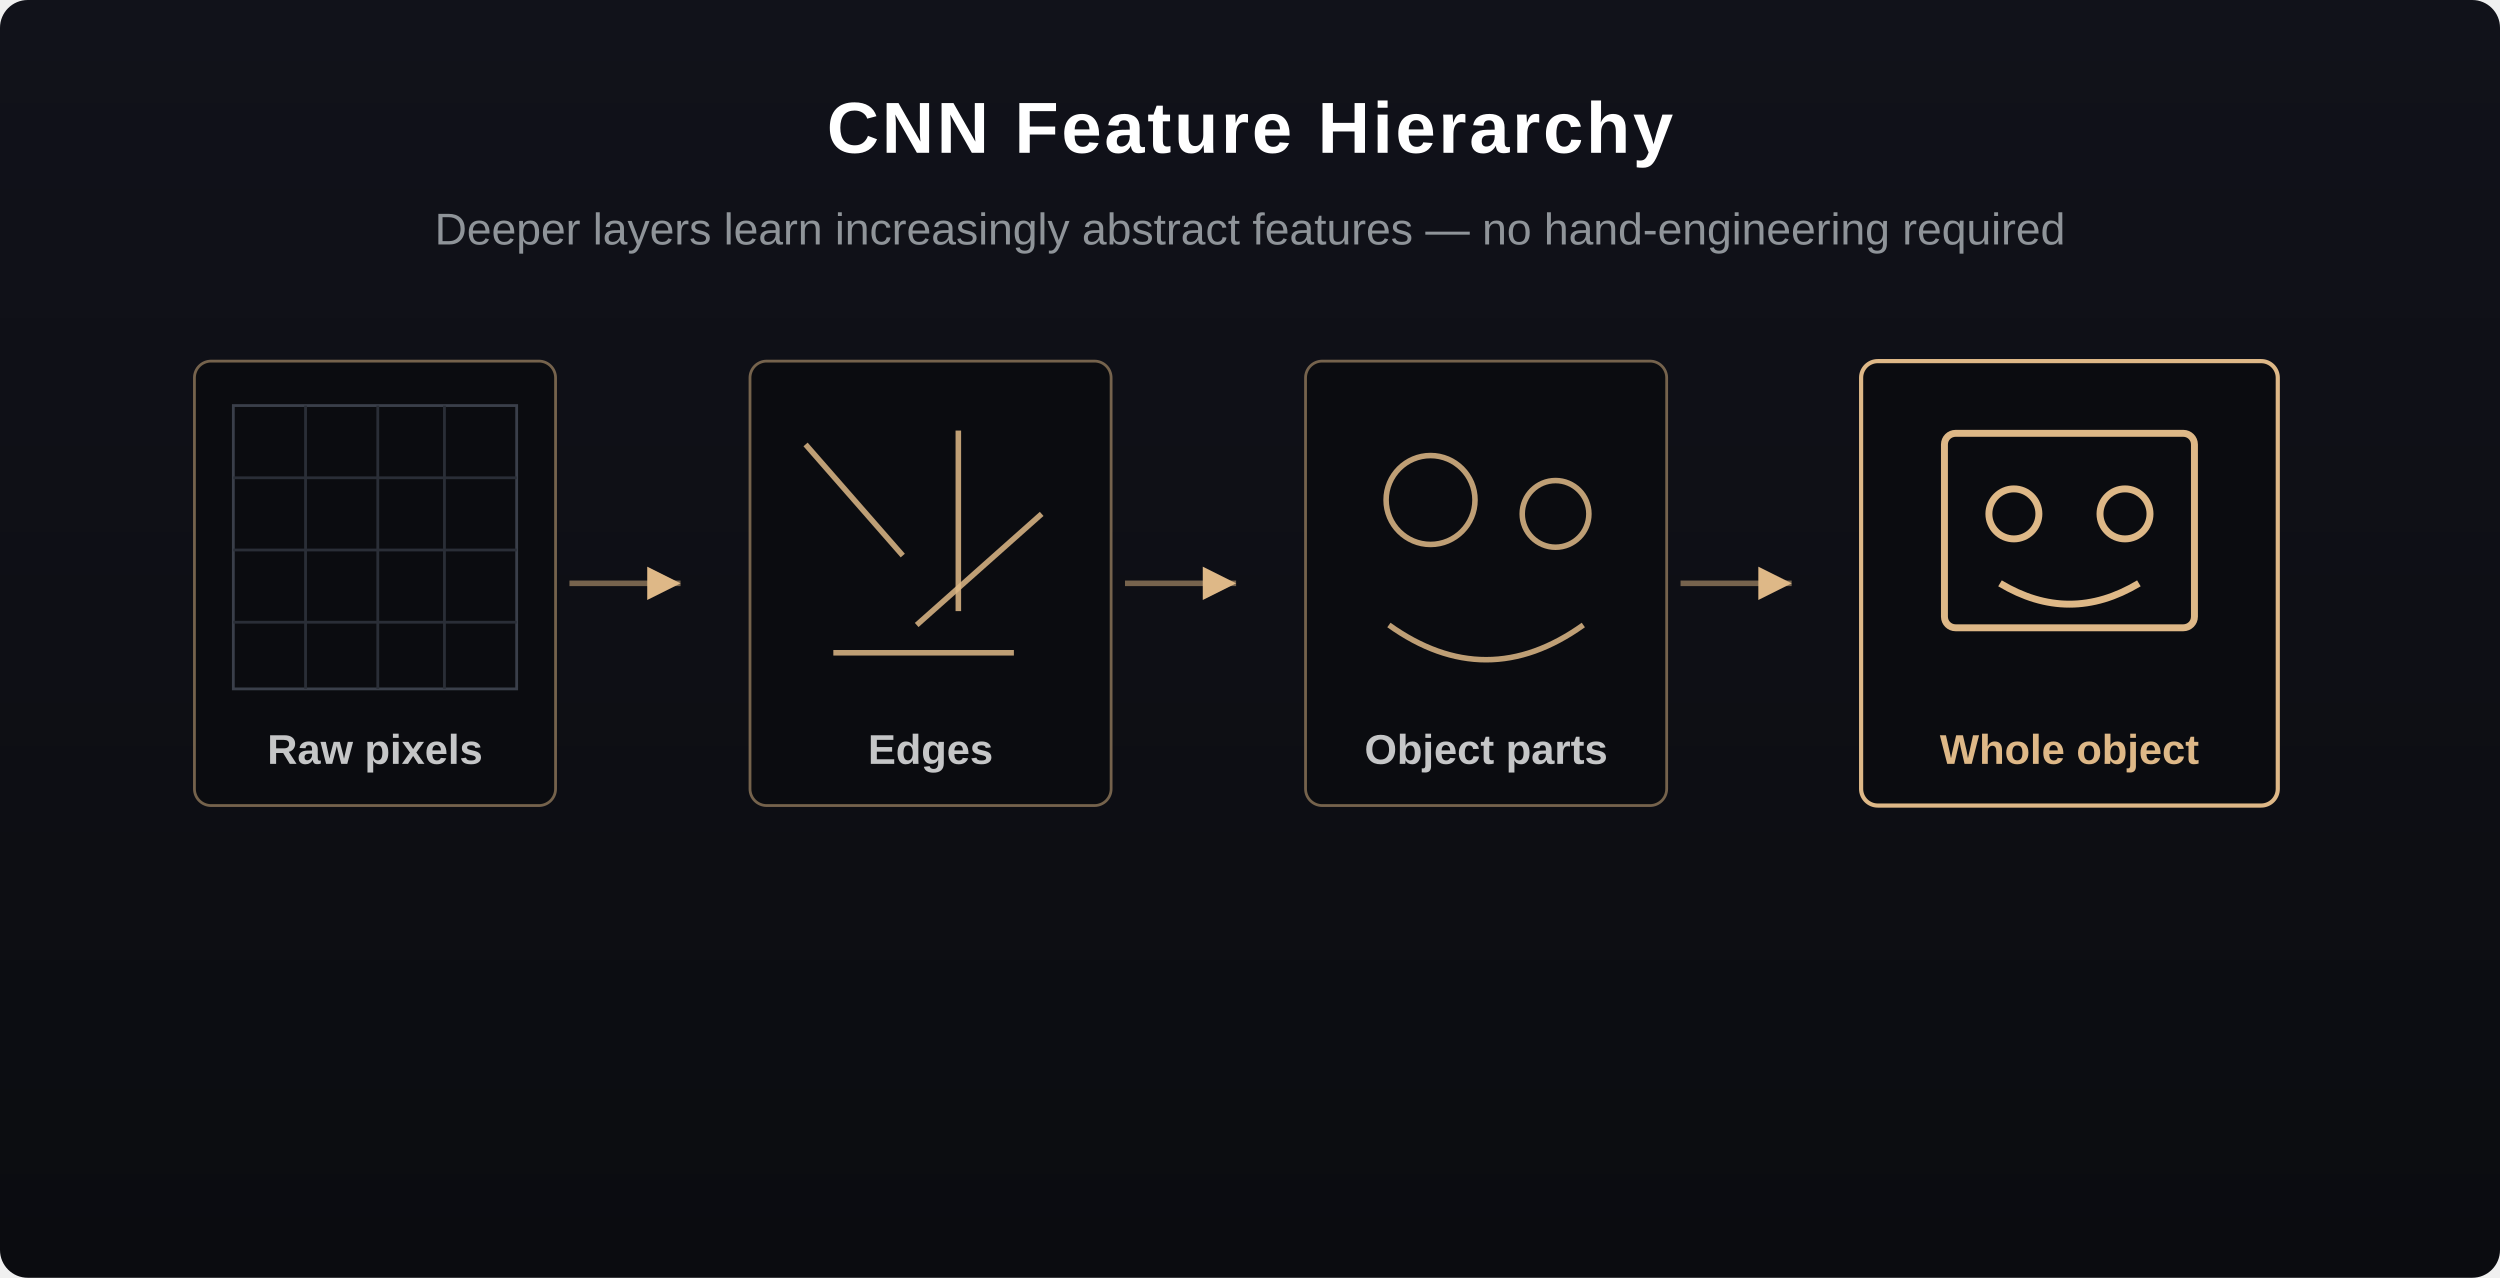
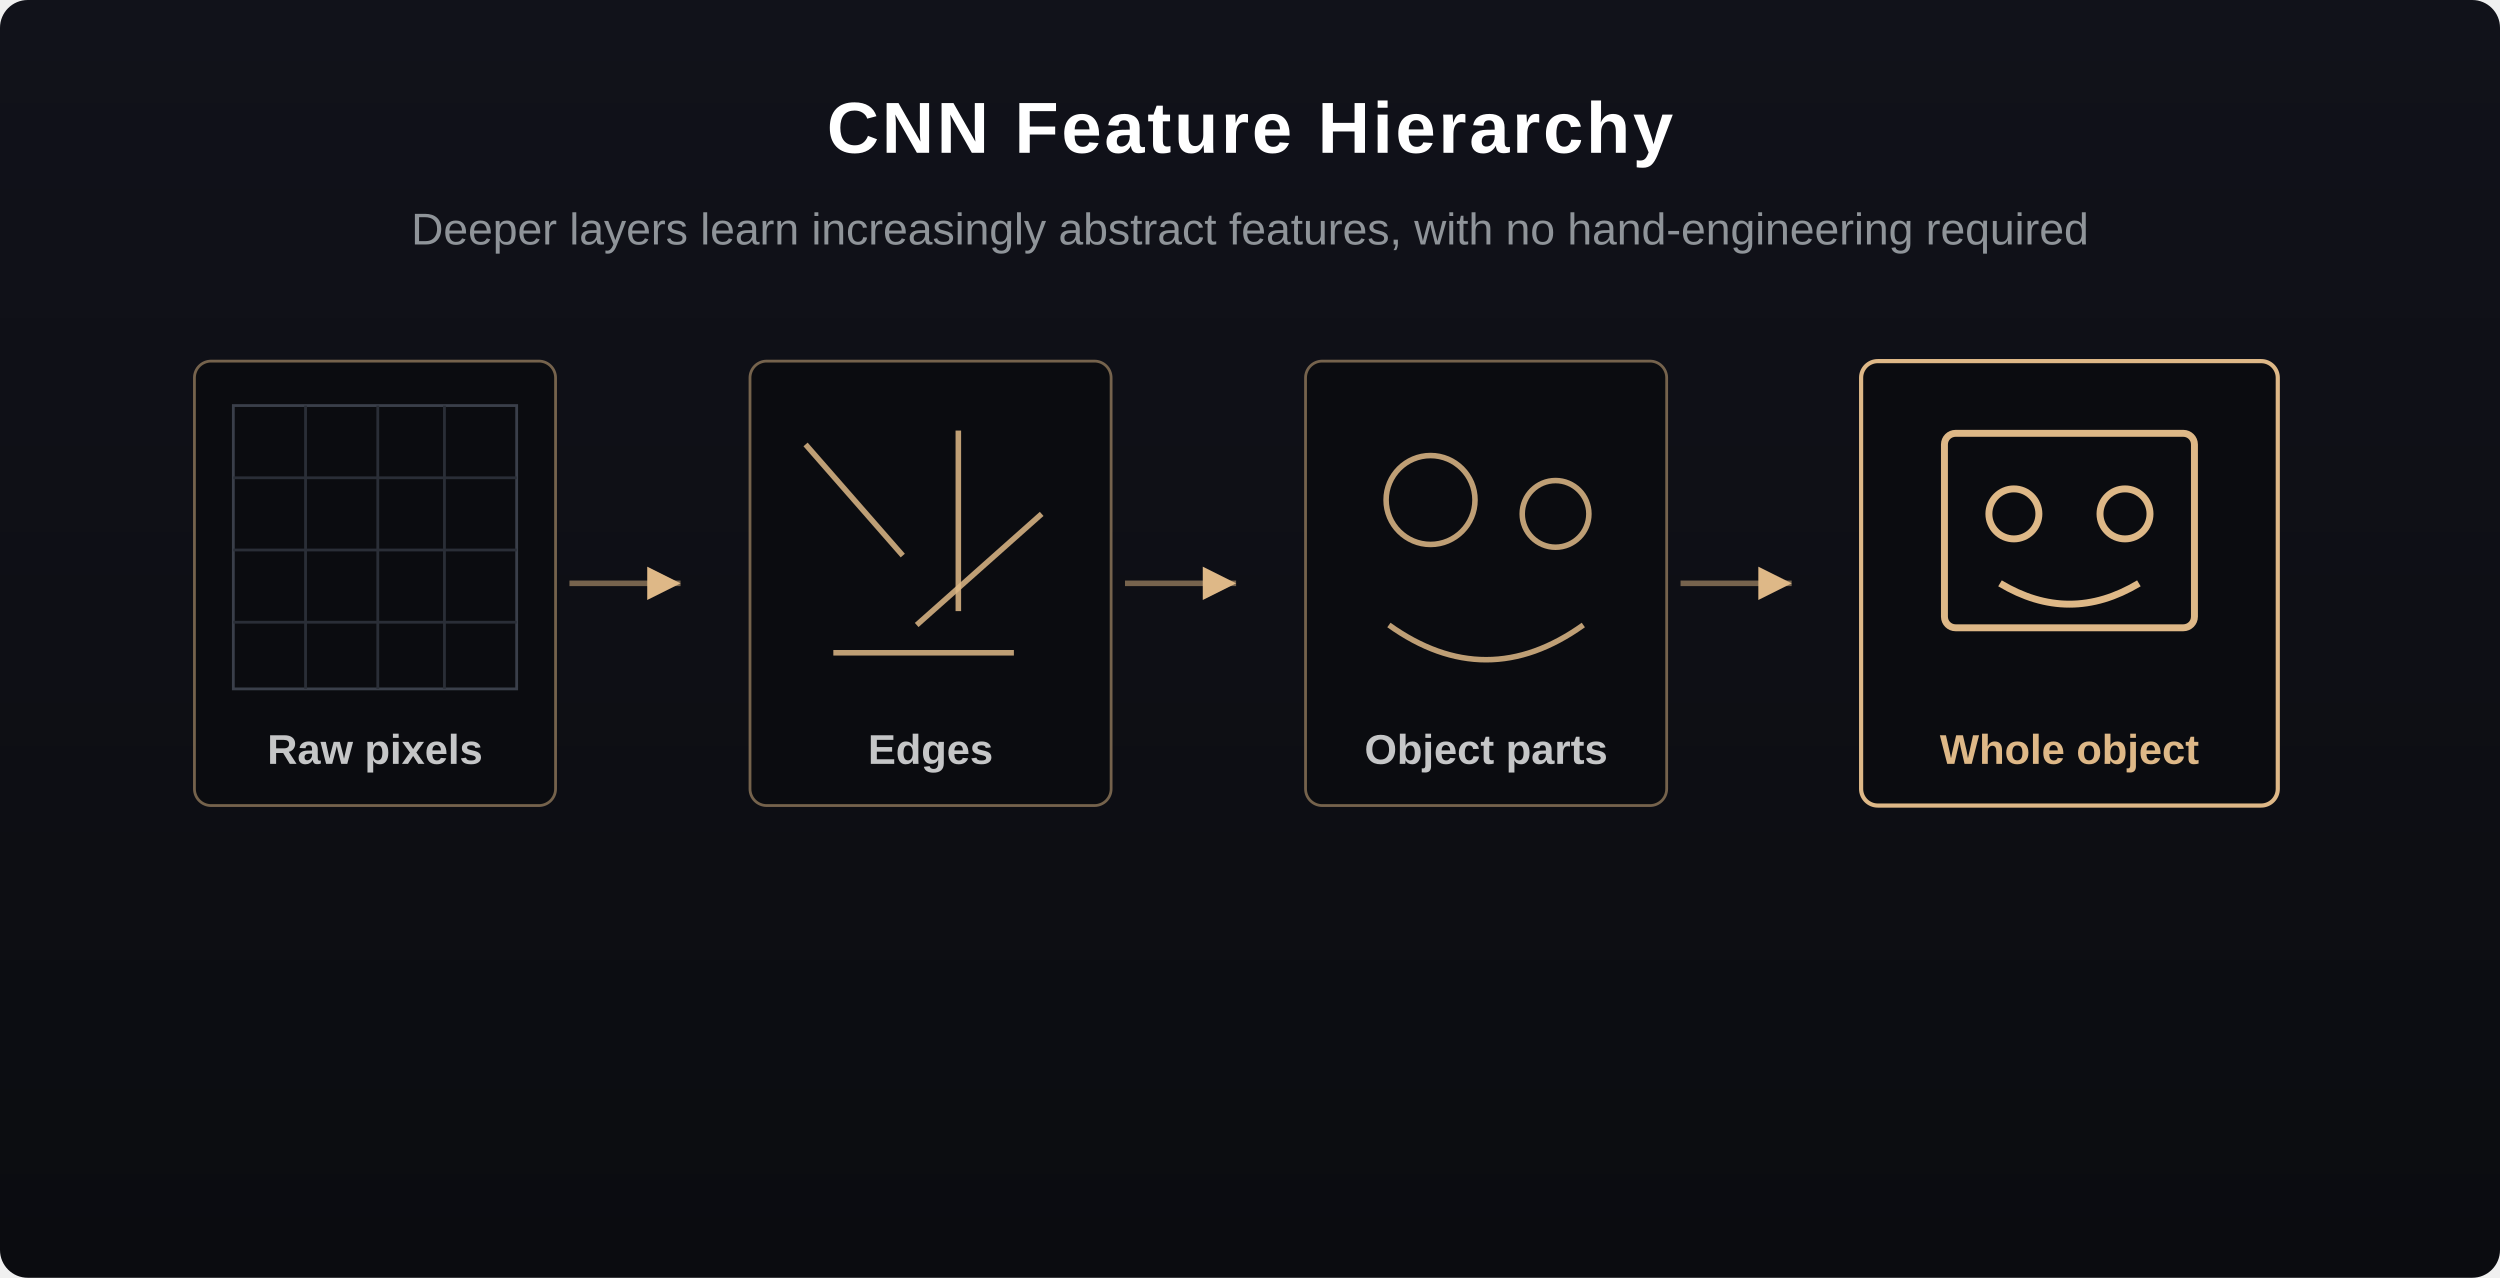
<svg xmlns="http://www.w3.org/2000/svg" viewBox="0 0 900 460" role="img" aria-label="CNN feature hierarchy from raw pixels to objects">
  <defs>
    <linearGradient id="cnnbg" x1="0" y1="0" x2="0" y2="1">
      <stop offset="0" stop-color="#11121a" />
      <stop offset="1" stop-color="#0b0c10" />
    </linearGradient>
  </defs>
  <rect width="900" height="460" rx="10" fill="url(#cnnbg)" />
  <g stroke="#deb887" stroke-opacity="0.5" stroke-width="2" fill="none">
    <path d="M205 210 L245 210" marker-end="url(#ar)" />
    <path d="M405 210 L445 210" marker-end="url(#ar)" />
    <path d="M605 210 L645 210" marker-end="url(#ar)" />
  </g>
  <defs>
    <marker id="ar" markerWidth="10" markerHeight="10" refX="6" refY="3" orient="auto">
      <path d="M0,0 L6,3 L0,6 Z" fill="#deb887" />
    </marker>
  </defs>
  <g transform="translate(70 130)">
    <rect width="130" height="160" rx="6" fill="#0b0c10" stroke="#deb887" stroke-opacity="0.5" />
    <g>
      <rect x="14" y="16" width="102" height="102" fill="none" stroke="#3a3f4a" />
      <g stroke="#2a2e37">
        <line x1="14" y1="42" x2="116" y2="42" />
        <line x1="14" y1="68" x2="116" y2="68" />
        <line x1="14" y1="94" x2="116" y2="94" />
        <line x1="40" y1="16" x2="40" y2="118" />
        <line x1="66" y1="16" x2="66" y2="118" />
        <line x1="90" y1="16" x2="90" y2="118" />
      </g>
    </g>
    <text x="65" y="145" text-anchor="middle" fill="#c5c6c7" font-family="Helvetica Neue, Arial, sans-serif" font-size="15" font-weight="600">Raw pixels</text>
  </g>
  <g transform="translate(270 130)">
    <rect width="130" height="160" rx="6" fill="#0b0c10" stroke="#deb887" stroke-opacity="0.5" />
    <g stroke="#deb887" stroke-width="2" fill="none" stroke-opacity="0.85">
      <line x1="20" y1="30" x2="55" y2="70" />
      <line x1="60" y1="95" x2="105" y2="55" />
      <line x1="30" y1="105" x2="95" y2="105" />
      <line x1="75" y1="25" x2="75" y2="90" />
    </g>
    <text x="65" y="145" text-anchor="middle" fill="#c5c6c7" font-family="Helvetica Neue, Arial, sans-serif" font-size="15" font-weight="600">Edges</text>
  </g>
  <g transform="translate(470 130)">
    <rect width="130" height="160" rx="6" fill="#0b0c10" stroke="#deb887" stroke-opacity="0.5" />
    <g stroke="#deb887" stroke-width="2" fill="none" stroke-opacity="0.85">
      <circle cx="45" cy="50" r="16" />
      <circle cx="90" cy="55" r="12" />
      <path d="M30 95 Q65 120 100 95" />
    </g>
    <text x="65" y="145" text-anchor="middle" fill="#c5c6c7" font-family="Helvetica Neue, Arial, sans-serif" font-size="15" font-weight="600">Object parts</text>
  </g>
  <g transform="translate(670 130)">
    <rect width="150" height="160" rx="6" fill="#0b0c10" stroke="#deb887" stroke-width="1.5" />
    <g stroke="#deb887" stroke-width="2.5" fill="none">
      <rect x="30" y="26" width="90" height="70" rx="4" />
      <circle cx="55" cy="55" r="9" />
      <circle cx="95" cy="55" r="9" />
      <path d="M50 80 Q75 95 100 80" />
    </g>
    <text x="75" y="145" text-anchor="middle" fill="#deb887" font-family="Helvetica Neue, Arial, sans-serif" font-size="15" font-weight="700">Whole object</text>
  </g>
  <text x="450" y="55" text-anchor="middle" fill="#ffffff" font-family="Helvetica Neue, Arial, sans-serif" font-size="26" font-weight="800" letter-spacing="1">CNN Feature Hierarchy</text>
-   <text x="450" y="88" text-anchor="middle" fill="#8f9499" font-family="Helvetica Neue, Arial, sans-serif" font-size="16">Deeper layers learn increasingly abstract features — no hand-engineering required</text>
+   <text x="450" y="88" text-anchor="middle" fill="#8f9499" font-family="Helvetica Neue, Arial, sans-serif" font-size="16">Deeper layers learn increasingly abstract features, with no hand-engineering required</text>
</svg>
